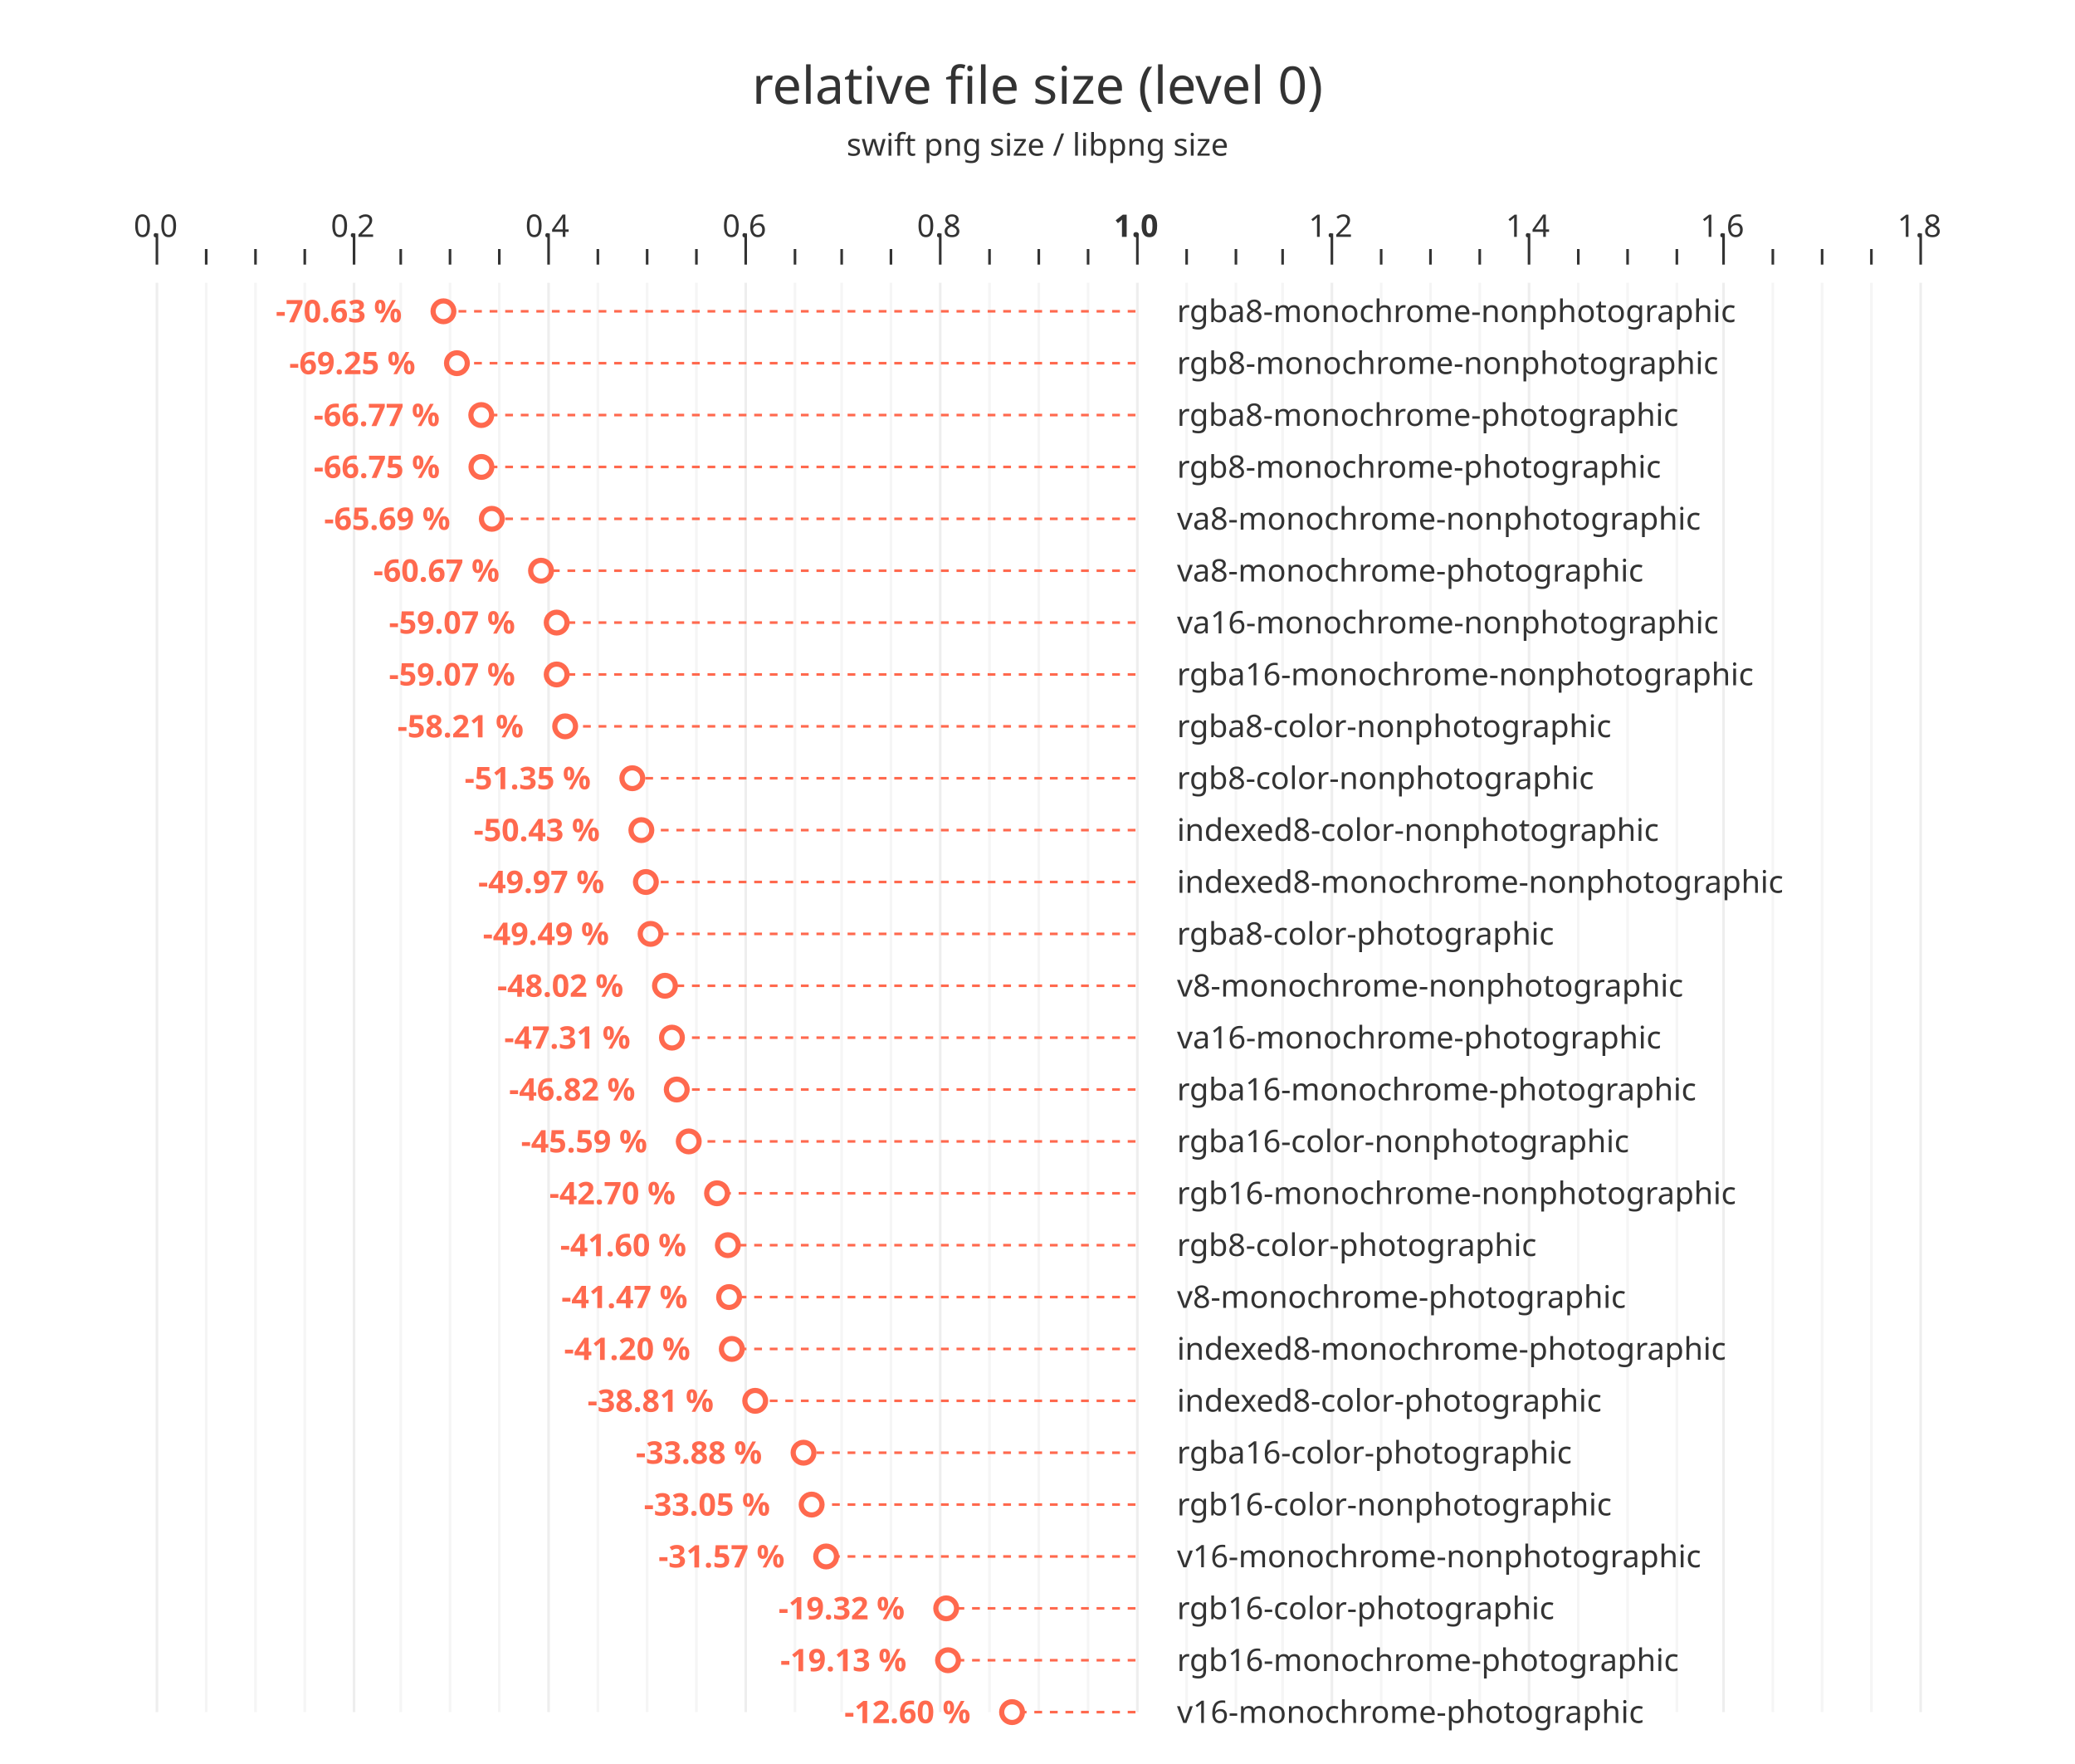
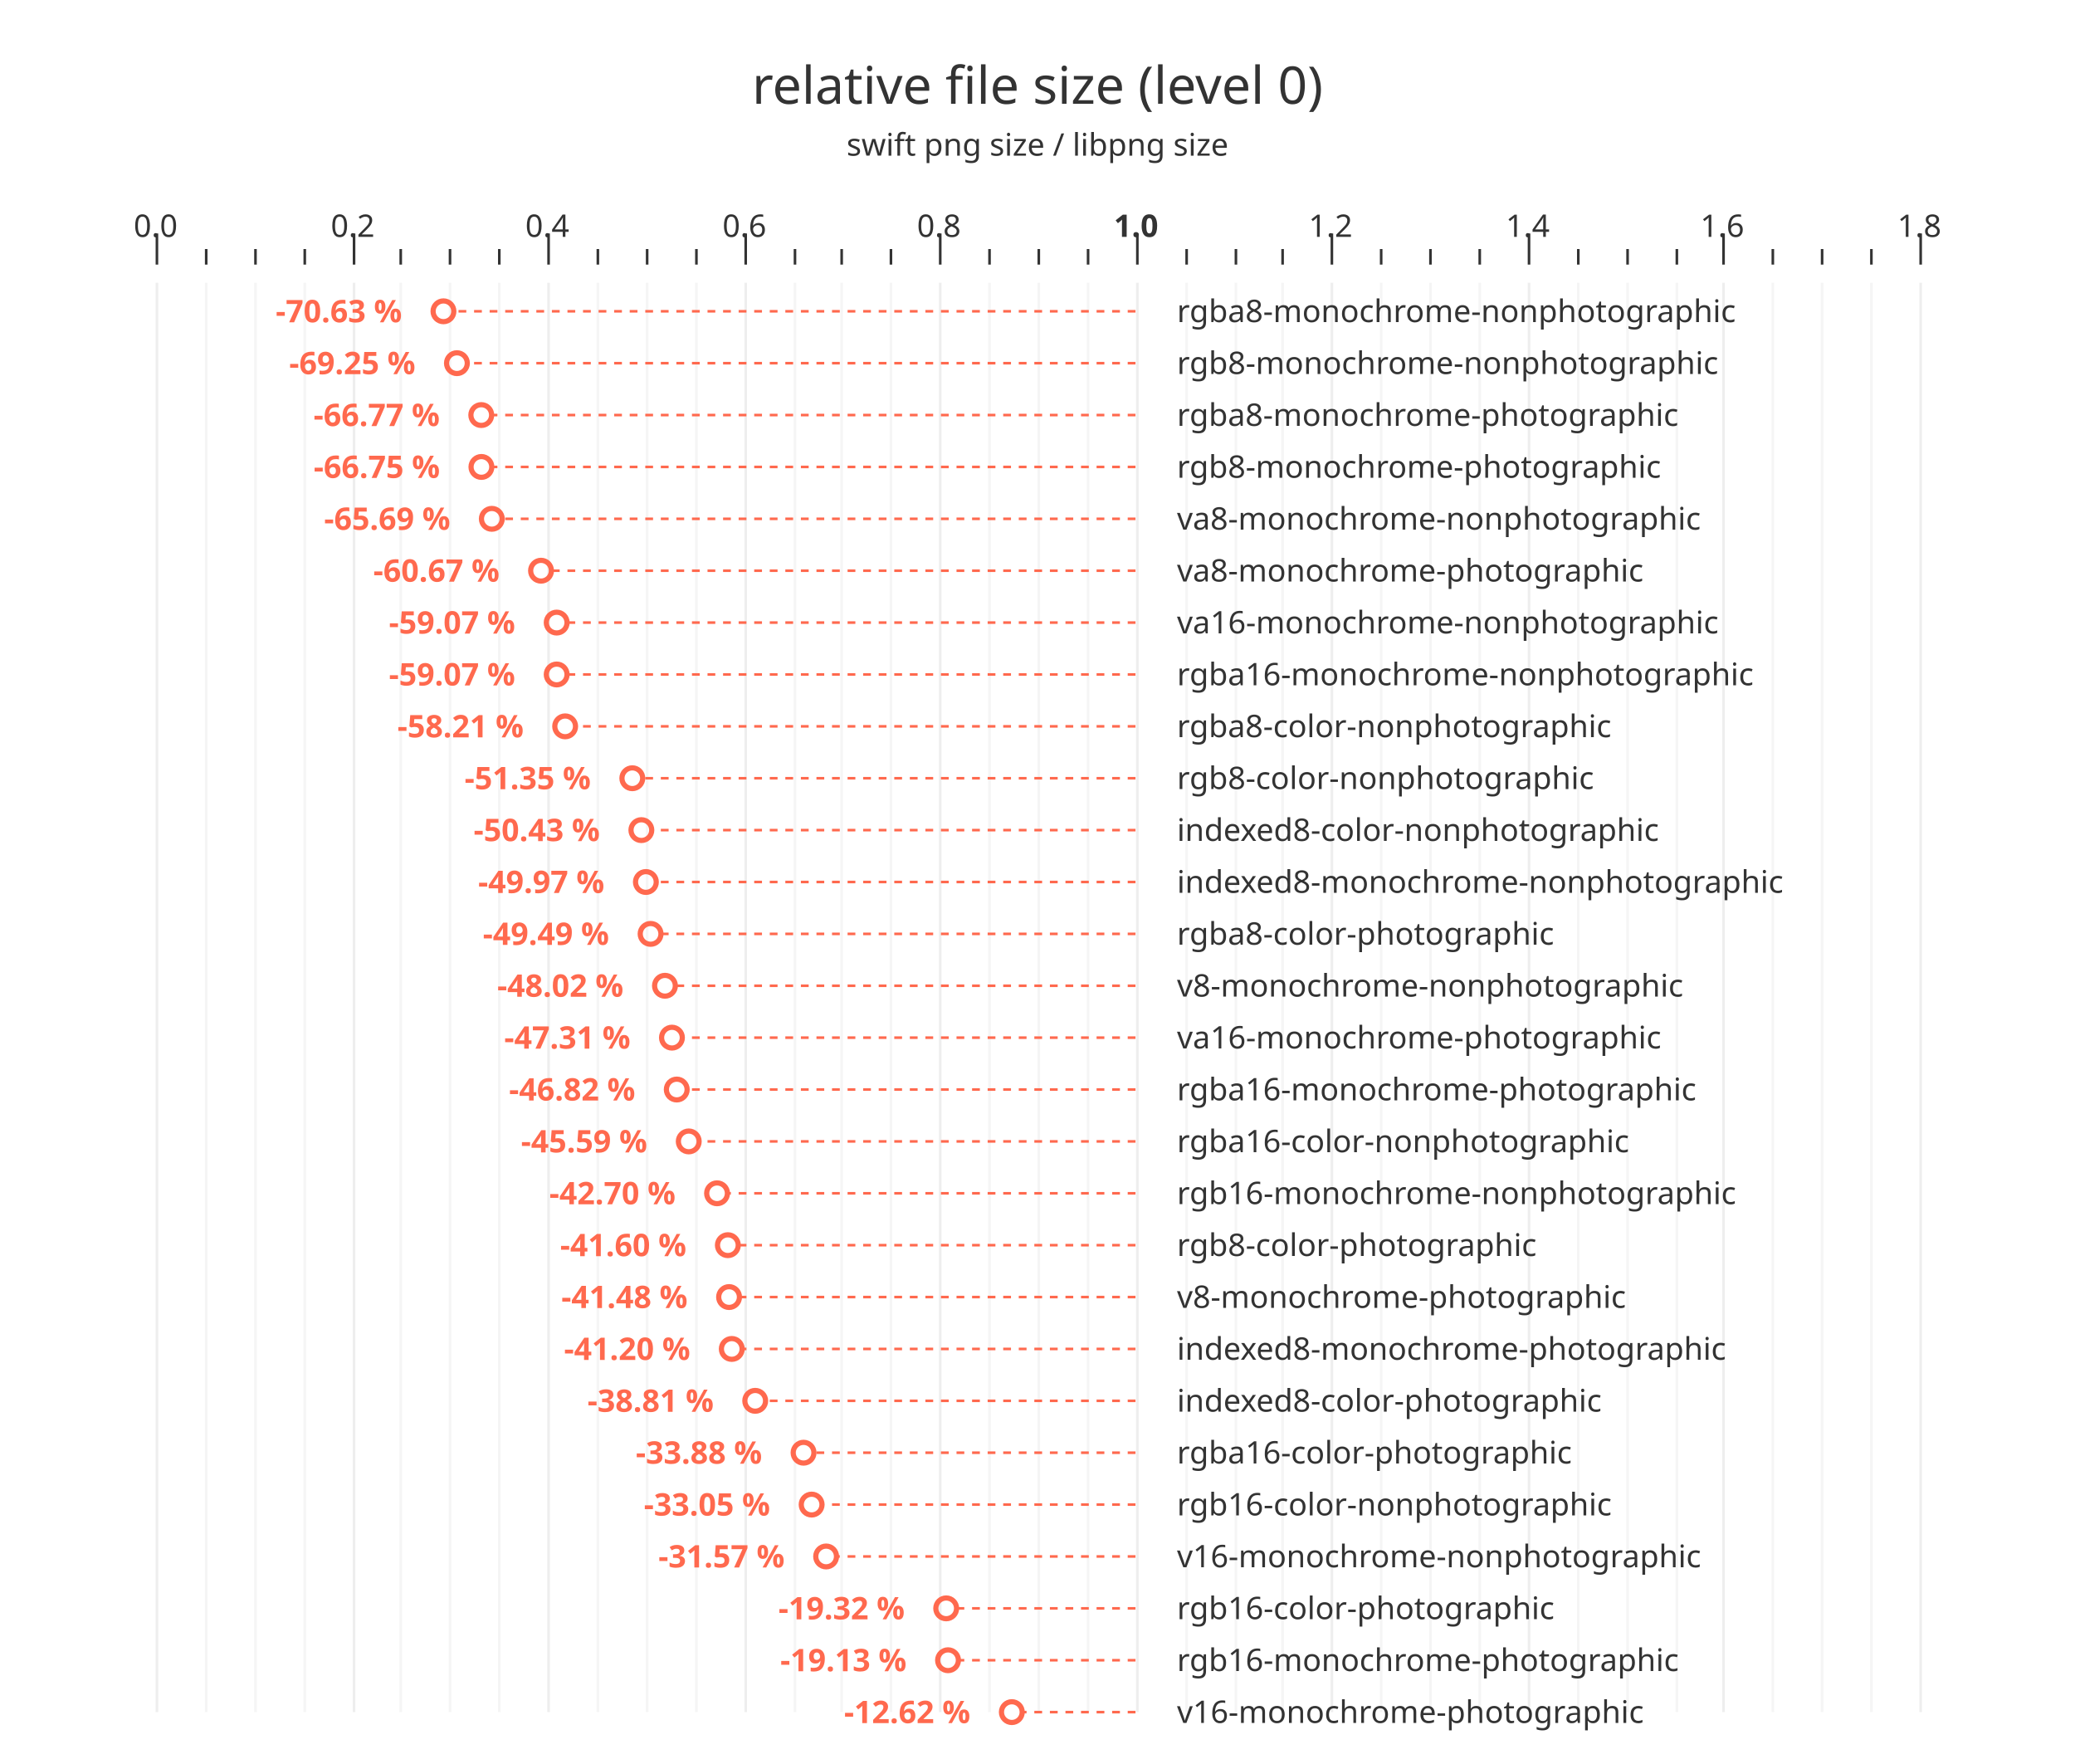
<svg xmlns="http://www.w3.org/2000/svg" width="800" height="680" viewBox="0 0 800 680">
  <style type="text/css">
    
        
    rect.background 
    {
        fill:   white;
    }
    
    path.grid 
    {
        stroke-width: 1px;
        fill:   none;
    }
    path.grid-major 
    {
        stroke: #eeeeeeff;
    }
    path.grid-minor 
    {
        stroke: #f5f5f5ff;
    }
    
    path.tick 
    {
        stroke-width: 1px;
        stroke: #333333ff;
        fill:   none;
    }
    
    path.stem 
    {
        stroke-width: 1px;
        stroke-dasharray: 3 3;
    }
    circle.dot 
    {
        stroke-width: 2px;
        stroke: #666;
        fill:   none;
    }
    
    text
    {
        fill: #333333ff;
        font-family: 'SF Mono';
    }
    text.label-numeric 
    {
        font-size: 12px;
    }
    text.label-numeric.unity 
    {
        font-weight: 700;
    }
    text.label-x 
    {
        text-anchor: middle; 
        dominant-baseline: text-top;
    }
    
    text.label-legend, text.label-percent
    {
        font-size: 12px;
        dominant-baseline: middle;
    }
    text.label-percent 
    {
        font-weight: 700;
    }
    text.label-legend.better, text.label-percent.worse 
    {
        text-anchor: begin; 
    }
    text.label-legend.worse, text.label-percent.better 
    {
        text-anchor: end; 
    }
    
    text.title, text.subtitle 
    {
        text-anchor: middle; 
    }
    text.title 
    {
        font-size: 20px;
    }
    text.subtitle 
    {
        font-size: 12px;
    }
    
    circle.better, path.stem.better
    {
        stroke: #ff694eff
    }
    circle.worse, path.stem.worse
    {
        stroke: #888888ff
    }
    text.label-percent.better 
    {
        fill: #ff694eff
    }
    text.label-percent.worse 
    {
        fill: #666666ff
    }
    
    
</style>
  <rect width="800" height="680" class="background" />
  <path class="grid grid-minor" d="M 79.5,660 L 79.5,109" />
  <path class="grid grid-minor" d="M 98.5,660 L 98.5,109" />
  <path class="grid grid-minor" d="M 117.5,660 L 117.5,109" />
  <path class="grid grid-minor" d="M 154.5,660 L 154.5,109" />
  <path class="grid grid-minor" d="M 173.5,660 L 173.5,109" />
  <path class="grid grid-minor" d="M 192.5,660 L 192.5,109" />
  <path class="grid grid-minor" d="M 230.5,660 L 230.5,109" />
  <path class="grid grid-minor" d="M 249.5,660 L 249.5,109" />
  <path class="grid grid-minor" d="M 268.5,660 L 268.5,109" />
  <path class="grid grid-minor" d="M 306.5,660 L 306.5,109" />
  <path class="grid grid-minor" d="M 324.5,660 L 324.5,109" />
  <path class="grid grid-minor" d="M 343.5,660 L 343.5,109" />
  <path class="grid grid-minor" d="M 381.5,660 L 381.5,109" />
  <path class="grid grid-minor" d="M 400.5,660 L 400.5,109" />
  <path class="grid grid-minor" d="M 419.5,660 L 419.5,109" />
  <path class="grid grid-minor" d="M 457.5,660 L 457.5,109" />
  <path class="grid grid-minor" d="M 476.5,660 L 476.5,109" />
  <path class="grid grid-minor" d="M 494.5,660 L 494.5,109" />
  <path class="grid grid-minor" d="M 532.5,660 L 532.5,109" />
  <path class="grid grid-minor" d="M 551.5,660 L 551.5,109" />
  <path class="grid grid-minor" d="M 570.5,660 L 570.5,109" />
  <path class="grid grid-minor" d="M 608.5,660 L 608.5,109" />
  <path class="grid grid-minor" d="M 627.5,660 L 627.5,109" />
  <path class="grid grid-minor" d="M 646.5,660 L 646.5,109" />
  <path class="grid grid-minor" d="M 683.5,660 L 683.5,109" />
  <path class="grid grid-minor" d="M 702.5,660 L 702.5,109" />
  <path class="grid grid-minor" d="M 721.5,660 L 721.5,109" />
  <path class="grid grid-major" d="M 60.5,660 L 60.5,109" />
  <path class="grid grid-major" d="M 136.5,660 L 136.5,109" />
  <path class="grid grid-major" d="M 211.5,660 L 211.5,109" />
  <path class="grid grid-major" d="M 287.5,660 L 287.5,109" />
  <path class="grid grid-major" d="M 362.5,660 L 362.5,109" />
  <path class="grid grid-major" d="M 438.5,660 L 438.5,109" />
  <path class="grid grid-major" d="M 513.5,660 L 513.5,109" />
  <path class="grid grid-major" d="M 589.5,660 L 589.5,109" />
  <path class="grid grid-major" d="M 664.5,660 L 664.5,109" />
  <path class="grid grid-major" d="M 740.5,660 L 740.5,109" />
  <path class="tick" d="M 60.5,102 L 60.5,90" />
  <path class="tick" d="M 79.5,102 L 79.5,96" />
  <path class="tick" d="M 98.5,102 L 98.5,96" />
  <path class="tick" d="M 117.5,102 L 117.5,96" />
  <path class="tick" d="M 136.5,102 L 136.5,90" />
  <path class="tick" d="M 154.5,102 L 154.5,96" />
  <path class="tick" d="M 173.5,102 L 173.5,96" />
  <path class="tick" d="M 192.5,102 L 192.5,96" />
  <path class="tick" d="M 211.5,102 L 211.5,90" />
  <path class="tick" d="M 230.5,102 L 230.5,96" />
  <path class="tick" d="M 249.5,102 L 249.5,96" />
  <path class="tick" d="M 268.5,102 L 268.5,96" />
  <path class="tick" d="M 287.5,102 L 287.5,90" />
  <path class="tick" d="M 306.5,102 L 306.5,96" />
  <path class="tick" d="M 324.5,102 L 324.5,96" />
  <path class="tick" d="M 343.5,102 L 343.5,96" />
  <path class="tick" d="M 362.5,102 L 362.5,90" />
  <path class="tick" d="M 381.5,102 L 381.5,96" />
  <path class="tick" d="M 400.5,102 L 400.5,96" />
  <path class="tick" d="M 419.5,102 L 419.5,96" />
  <path class="tick" d="M 438.5,102 L 438.5,90" />
  <path class="tick" d="M 457.5,102 L 457.5,96" />
  <path class="tick" d="M 476.5,102 L 476.5,96" />
  <path class="tick" d="M 494.5,102 L 494.5,96" />
  <path class="tick" d="M 513.5,102 L 513.5,90" />
  <path class="tick" d="M 532.5,102 L 532.5,96" />
  <path class="tick" d="M 551.5,102 L 551.5,96" />
  <path class="tick" d="M 570.5,102 L 570.5,96" />
  <path class="tick" d="M 589.5,102 L 589.5,90" />
  <path class="tick" d="M 608.5,102 L 608.5,96" />
  <path class="tick" d="M 627.5,102 L 627.5,96" />
  <path class="tick" d="M 646.5,102 L 646.5,96" />
  <path class="tick" d="M 664.5,102 L 664.5,90" />
  <path class="tick" d="M 683.5,102 L 683.5,96" />
  <path class="tick" d="M 702.5,102 L 702.5,96" />
  <path class="tick" d="M 721.5,102 L 721.5,96" />
  <path class="tick" d="M 740.5,102 L 740.5,90" />
  <text x="60" y="82" class="label-numeric label-x">0.0</text>
  <text x="136" y="82" class="label-numeric label-x">0.2</text>
  <text x="211" y="82" class="label-numeric label-x">0.4</text>
  <text x="287" y="82" class="label-numeric label-x">0.6</text>
  <text x="362" y="82" class="label-numeric label-x">0.8</text>
  <text x="438" y="82" class="label-numeric label-x unity">1.0</text>
  <text x="513" y="82" class="label-numeric label-x">1.2</text>
  <text x="589" y="82" class="label-numeric label-x">1.4</text>
  <text x="664" y="82" class="label-numeric label-x">1.6</text>
  <text x="740" y="82" class="label-numeric label-x">1.8</text>
  <text x="400" y="40" class="title">relative file size (level 0)</text>
  <text x="400" y="60" class="subtitle">swift png size / libpng size </text>
  <text x="453.778" y="120.0" class="label-legend better">rgba8-monochrome-nonphotographic</text>
  <text x="453.778" y="140.0" class="label-legend better">rgb8-monochrome-nonphotographic</text>
  <text x="453.778" y="160.0" class="label-legend better">rgba8-monochrome-photographic</text>
  <text x="453.778" y="180.0" class="label-legend better">rgb8-monochrome-photographic</text>
  <text x="453.778" y="200.0" class="label-legend better">va8-monochrome-nonphotographic</text>
  <text x="453.778" y="220.0" class="label-legend better">va8-monochrome-photographic</text>
  <text x="453.778" y="240.0" class="label-legend better">va16-monochrome-nonphotographic</text>
  <text x="453.778" y="260.0" class="label-legend better">rgba16-monochrome-nonphotographic</text>
  <text x="453.778" y="280.0" class="label-legend better">rgba8-color-nonphotographic</text>
  <text x="453.778" y="300.0" class="label-legend better">rgb8-color-nonphotographic</text>
  <text x="453.778" y="320.0" class="label-legend better">indexed8-color-nonphotographic</text>
  <text x="453.778" y="340.0" class="label-legend better">indexed8-monochrome-nonphotographic</text>
  <text x="453.778" y="360.0" class="label-legend better">rgba8-color-photographic</text>
  <text x="453.778" y="380.0" class="label-legend better">v8-monochrome-nonphotographic</text>
  <text x="453.778" y="400.0" class="label-legend better">va16-monochrome-photographic</text>
  <text x="453.778" y="420.0" class="label-legend better">rgba16-monochrome-photographic</text>
  <text x="453.778" y="440.0" class="label-legend better">rgba16-color-nonphotographic</text>
  <text x="453.778" y="460.0" class="label-legend better">rgb16-monochrome-nonphotographic</text>
  <text x="453.778" y="480.0" class="label-legend better">rgb8-color-photographic</text>
  <text x="453.778" y="500.0" class="label-legend better">v8-monochrome-photographic</text>
  <text x="453.778" y="520.0" class="label-legend better">indexed8-monochrome-photographic</text>
  <text x="453.778" y="540.0" class="label-legend better">indexed8-color-photographic</text>
  <text x="453.778" y="560.0" class="label-legend better">rgba16-color-photographic</text>
  <text x="453.778" y="580.0" class="label-legend better">rgb16-color-nonphotographic</text>
  <text x="453.778" y="600.0" class="label-legend better">v16-monochrome-nonphotographic</text>
  <text x="453.778" y="620.0" class="label-legend better">rgb16-color-photographic</text>
  <text x="453.778" y="640.0" class="label-legend better">rgb16-monochrome-photographic</text>
  <text x="453.778" y="660.0" class="label-legend better">v16-monochrome-photographic</text>
  <text x="154.971" y="120.0" class="label-percent better">-70.63 %</text>
  <text x="160.164" y="140.0" class="label-percent better">-69.25 %</text>
  <text x="169.548" y="160.0" class="label-percent better">-66.77 %</text>
  <text x="169.607" y="180.0" class="label-percent better">-66.75 %</text>
  <text x="173.615" y="200.0" class="label-percent better">-65.69 %</text>
  <text x="192.589" y="220.0" class="label-percent better">-60.67 %</text>
  <text x="198.622" y="240.0" class="label-percent better">-59.07 %</text>
  <text x="198.622" y="260.0" class="label-percent better">-59.07 %</text>
  <text x="201.891" y="280.0" class="label-percent better">-58.21 %</text>
  <text x="227.784" y="300.0" class="label-percent better">-51.35 %</text>
  <text x="231.274" y="320.0" class="label-percent better">-50.43 %</text>
  <text x="233.015" y="340.0" class="label-percent better">-49.97 %</text>
  <text x="234.829" y="360.0" class="label-percent better">-49.49 %</text>
  <text x="240.37" y="380.0" class="label-percent better">-48.02 %</text>
  <text x="243.062" y="400.0" class="label-percent better">-47.31 %</text>
  <text x="244.917" y="420.0" class="label-percent better">-46.82 %</text>
  <text x="249.54" y="440.0" class="label-percent better">-45.59 %</text>
  <text x="260.451" y="460.0" class="label-percent better">-42.70 %</text>
  <text x="264.623" y="480.0" class="label-percent better">-41.60 %</text>
-   <text x="265.098" y="500.0" class="label-percent better">-41.47 %</text>
-   <text x="266.136" y="520.0" class="label-percent better">-41.20 %</text>
+   <text x="265.087" y="500.0" class="label-percent better">-41.48 %</text>
+   <text x="266.125" y="520.0" class="label-percent better">-41.20 %</text>
  <text x="275.166" y="540.0" class="label-percent better">-38.81 %</text>
  <text x="293.803" y="560.0" class="label-percent better">-33.88 %</text>
  <text x="296.917" y="580.0" class="label-percent better">-33.05 %</text>
-   <text x="302.513" y="600.0" class="label-percent better">-31.57 %</text>
-   <text x="348.802" y="620.0" class="label-percent better">-19.32 %</text>
+   <text x="302.509" y="600.0" class="label-percent better">-31.57 %</text>
+   <text x="348.798" y="620.0" class="label-percent better">-19.32 %</text>
  <text x="349.506" y="640.0" class="label-percent better">-19.13 %</text>
-   <text x="374.192" y="660.0" class="label-percent better">-12.60 %</text>
+   <text x="374.103" y="660.0" class="label-percent better">-12.62 %</text>
  <path class="stem better" d="M 437.778,120.0 L 174.971,120.0" />
  <path class="stem better" d="M 437.778,140.0 L 180.164,140.0" />
  <path class="stem better" d="M 437.778,160.0 L 189.548,160.0" />
  <path class="stem better" d="M 437.778,180.0 L 189.607,180.0" />
  <path class="stem better" d="M 437.778,200.0 L 193.615,200.0" />
  <path class="stem better" d="M 437.778,220.0 L 212.589,220.0" />
  <path class="stem better" d="M 437.778,240.0 L 218.622,240.0" />
  <path class="stem better" d="M 437.778,260.0 L 218.622,260.0" />
  <path class="stem better" d="M 437.778,280.0 L 221.891,280.0" />
  <path class="stem better" d="M 437.778,300.0 L 247.784,300.0" />
  <path class="stem better" d="M 437.778,320.0 L 251.274,320.0" />
  <path class="stem better" d="M 437.778,340.0 L 253.015,340.0" />
  <path class="stem better" d="M 437.778,360.0 L 254.829,360.0" />
  <path class="stem better" d="M 437.778,380.0 L 260.37,380.0" />
  <path class="stem better" d="M 437.778,400.0 L 263.062,400.0" />
  <path class="stem better" d="M 437.778,420.0 L 264.917,420.0" />
  <path class="stem better" d="M 437.778,440.0 L 269.54,440.0" />
  <path class="stem better" d="M 437.778,460.0 L 280.451,460.0" />
  <path class="stem better" d="M 437.778,480.0 L 284.623,480.0" />
-   <path class="stem better" d="M 437.778,500.0 L 285.098,500.0" />
-   <path class="stem better" d="M 437.778,520.0 L 286.136,520.0" />
+   <path class="stem better" d="M 437.778,500.0 L 285.087,500.0" />
+   <path class="stem better" d="M 437.778,520.0 L 286.125,520.0" />
  <path class="stem better" d="M 437.778,540.0 L 295.166,540.0" />
  <path class="stem better" d="M 437.778,560.0 L 313.803,560.0" />
  <path class="stem better" d="M 437.778,580.0 L 316.917,580.0" />
-   <path class="stem better" d="M 437.778,600.0 L 322.513,600.0" />
-   <path class="stem better" d="M 437.778,620.0 L 368.802,620.0" />
+   <path class="stem better" d="M 437.778,600.0 L 322.509,600.0" />
+   <path class="stem better" d="M 437.778,620.0 L 368.798,620.0" />
  <path class="stem better" d="M 437.778,640.0 L 369.506,640.0" />
-   <path class="stem better" d="M 437.778,660.0 L 394.192,660.0" />
+   <path class="stem better" d="M 437.778,660.0 L 394.103,660.0" />
  <circle class="dot better" cx="170.971" cy="120.0" r="4" />
  <circle class="dot better" cx="176.164" cy="140.0" r="4" />
  <circle class="dot better" cx="185.548" cy="160.0" r="4" />
  <circle class="dot better" cx="185.607" cy="180.0" r="4" />
  <circle class="dot better" cx="189.615" cy="200.0" r="4" />
  <circle class="dot better" cx="208.589" cy="220.0" r="4" />
  <circle class="dot better" cx="214.622" cy="240.0" r="4" />
  <circle class="dot better" cx="214.622" cy="260.0" r="4" />
  <circle class="dot better" cx="217.891" cy="280.0" r="4" />
  <circle class="dot better" cx="243.784" cy="300.0" r="4" />
  <circle class="dot better" cx="247.274" cy="320.0" r="4" />
  <circle class="dot better" cx="249.015" cy="340.0" r="4" />
  <circle class="dot better" cx="250.829" cy="360.0" r="4" />
  <circle class="dot better" cx="256.37" cy="380.0" r="4" />
  <circle class="dot better" cx="259.062" cy="400.0" r="4" />
  <circle class="dot better" cx="260.917" cy="420.0" r="4" />
  <circle class="dot better" cx="265.54" cy="440.0" r="4" />
  <circle class="dot better" cx="276.451" cy="460.0" r="4" />
  <circle class="dot better" cx="280.623" cy="480.0" r="4" />
-   <circle class="dot better" cx="281.098" cy="500.0" r="4" />
-   <circle class="dot better" cx="282.136" cy="520.0" r="4" />
+   <circle class="dot better" cx="281.087" cy="500.0" r="4" />
+   <circle class="dot better" cx="282.125" cy="520.0" r="4" />
  <circle class="dot better" cx="291.166" cy="540.0" r="4" />
  <circle class="dot better" cx="309.803" cy="560.0" r="4" />
  <circle class="dot better" cx="312.917" cy="580.0" r="4" />
-   <circle class="dot better" cx="318.513" cy="600.0" r="4" />
-   <circle class="dot better" cx="364.802" cy="620.0" r="4" />
+   <circle class="dot better" cx="318.509" cy="600.0" r="4" />
+   <circle class="dot better" cx="364.798" cy="620.0" r="4" />
  <circle class="dot better" cx="365.506" cy="640.0" r="4" />
-   <circle class="dot better" cx="390.192" cy="660.0" r="4" />
+   <circle class="dot better" cx="390.103" cy="660.0" r="4" />
</svg>
